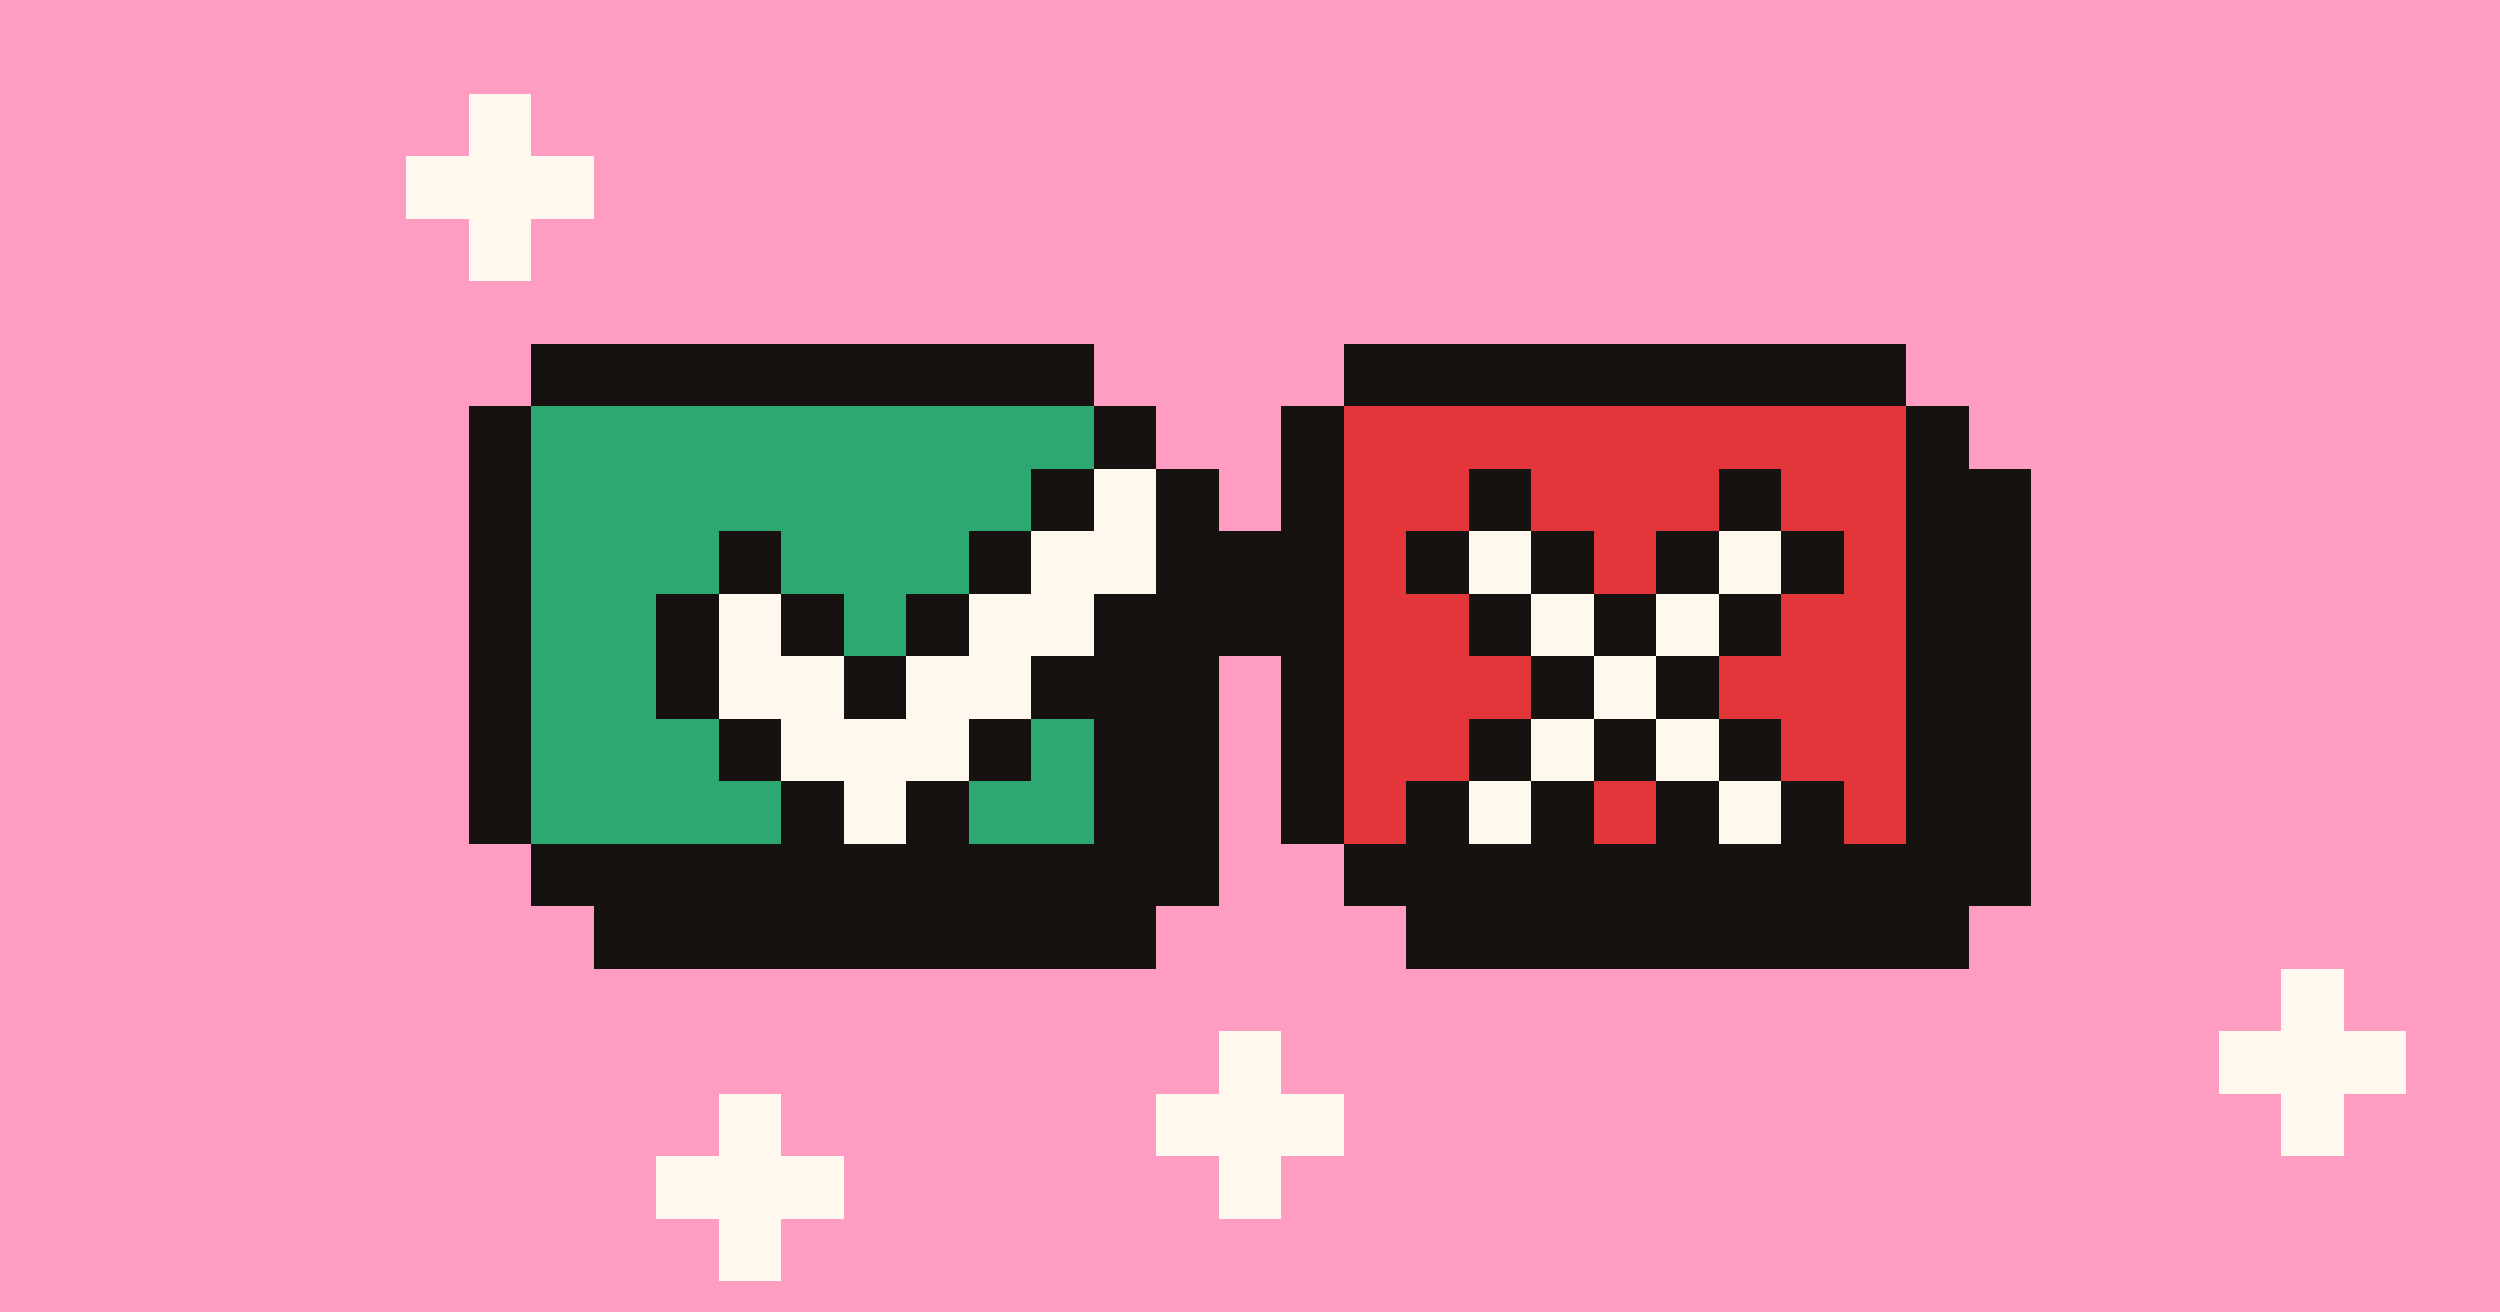
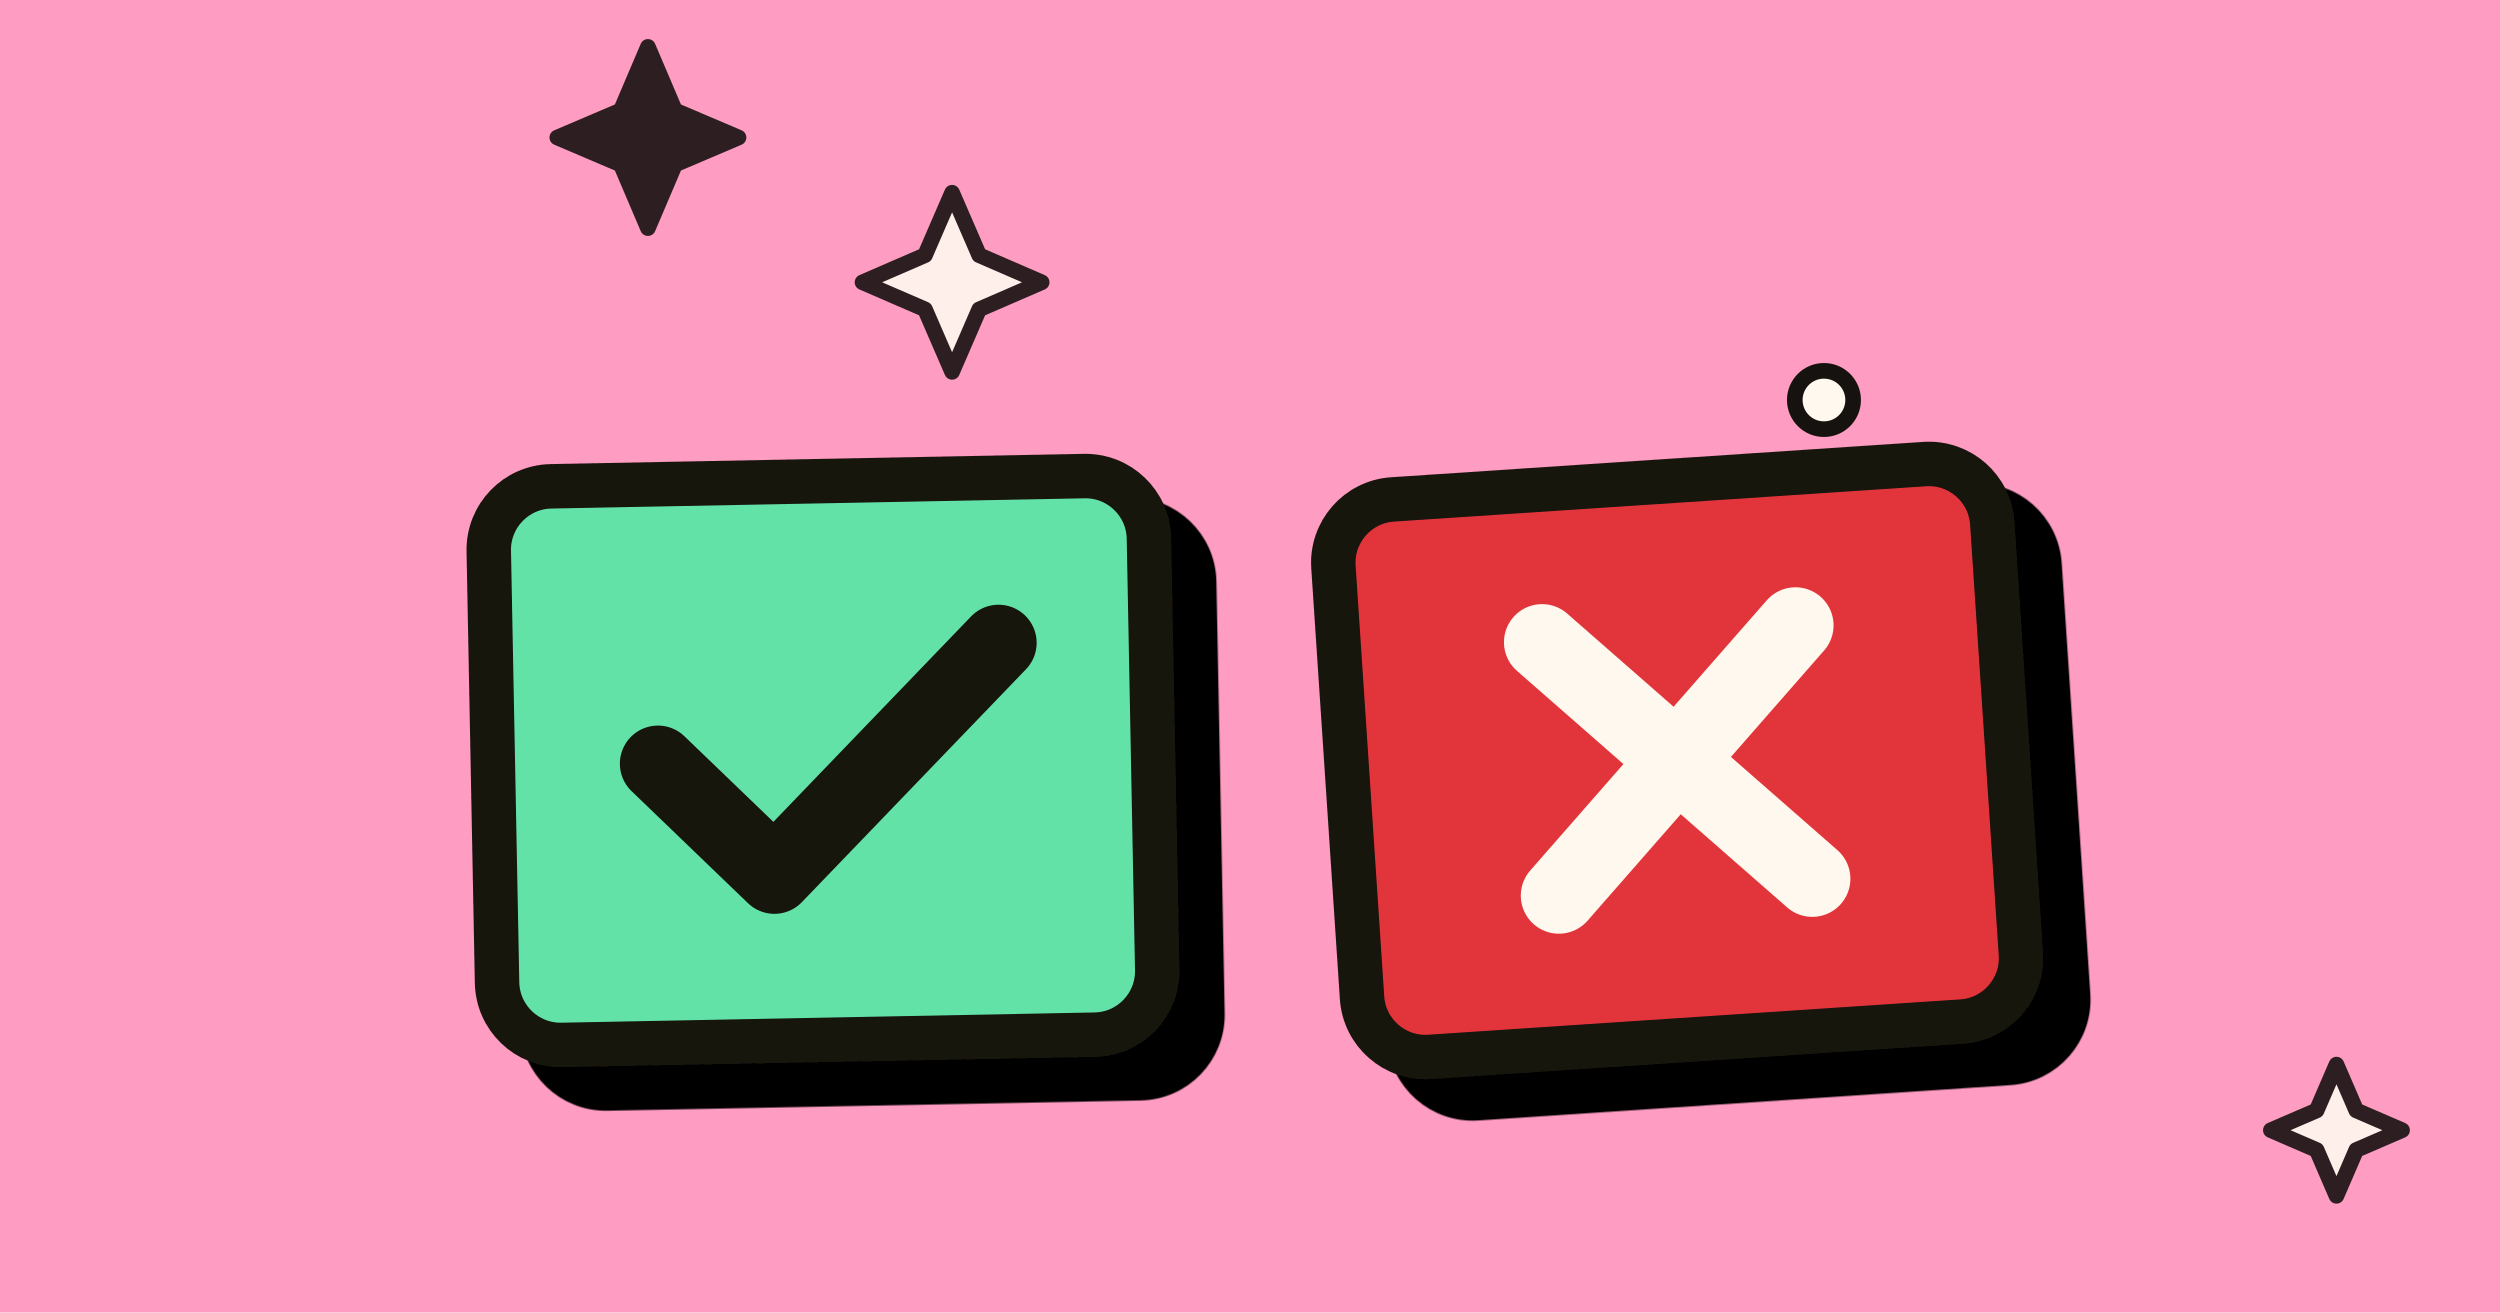
- <svg xmlns="http://www.w3.org/2000/svg" viewBox="0 0 240 126" width="240" height="126" shape-rendering="crispEdges">
+ <svg xmlns="http://www.w3.org/2000/svg" viewBox="0 0 240 126" width="240" height="126">
+   <defs>
+     <filter id="h" x="-15%" y="-15%" width="140%" height="140%">
+       <feOffset in="SourceAlpha" dx="3.5" dy="3.5" result="s" />
+       <feMerge>
+         <feMergeNode in="s" />
+         <feMergeNode in="SourceGraphic" />
+       </feMerge>
+     </filter>
+   </defs>
  <rect width="240" height="126" fill="#FF9CC2" />
-   <rect x="219" y="93" width="6" height="6" fill="#FFF8EE" />
-   <rect x="213" y="99" width="6" height="6" fill="#FFF8EE" />
-   <rect x="219" y="99" width="6" height="6" fill="#FFF8EE" />
-   <rect x="225" y="99" width="6" height="6" fill="#FFF8EE" />
-   <rect x="219" y="105" width="6" height="6" fill="#FFF8EE" />
-   <rect x="117" y="99" width="6" height="6" fill="#FFF8EE" />
-   <rect x="111" y="105" width="6" height="6" fill="#FFF8EE" />
-   <rect x="117" y="105" width="6" height="6" fill="#FFF8EE" />
-   <rect x="123" y="105" width="6" height="6" fill="#FFF8EE" />
-   <rect x="117" y="111" width="6" height="6" fill="#FFF8EE" />
-   <rect x="69" y="105" width="6" height="6" fill="#FFF8EE" />
-   <rect x="63" y="111" width="6" height="6" fill="#FFF8EE" />
-   <rect x="69" y="111" width="6" height="6" fill="#FFF8EE" />
-   <rect x="75" y="111" width="6" height="6" fill="#FFF8EE" />
-   <rect x="69" y="117" width="6" height="6" fill="#FFF8EE" />
-   <rect x="45" y="9" width="6" height="6" fill="#FFF8EE" />
-   <rect x="39" y="15" width="6" height="6" fill="#FFF8EE" />
-   <rect x="45" y="15" width="6" height="6" fill="#FFF8EE" />
-   <rect x="51" y="15" width="6" height="6" fill="#FFF8EE" />
-   <rect x="45" y="21" width="6" height="6" fill="#FFF8EE" />
-   <rect x="189" y="45" width="6" height="6" fill="#16120F" />
-   <rect x="117" y="51" width="6" height="6" fill="#16120F" />
-   <rect x="189" y="51" width="6" height="6" fill="#16120F" />
-   <rect x="111" y="57" width="12" height="6" fill="#16120F" />
-   <rect x="189" y="57" width="6" height="6" fill="#16120F" />
-   <rect x="111" y="63" width="6" height="6" fill="#16120F" />
-   <rect x="189" y="63" width="6" height="6" fill="#16120F" />
-   <rect x="111" y="69" width="6" height="6" fill="#16120F" />
-   <rect x="189" y="69" width="6" height="6" fill="#16120F" />
-   <rect x="111" y="75" width="6" height="6" fill="#16120F" />
-   <rect x="189" y="75" width="6" height="6" fill="#16120F" />
-   <rect x="105" y="81" width="12" height="6" fill="#16120F" />
-   <rect x="183" y="81" width="12" height="6" fill="#16120F" />
-   <rect x="57" y="87" width="54" height="6" fill="#16120F" />
-   <rect x="135" y="87" width="54" height="6" fill="#16120F" />
-   <rect x="51" y="33" width="54" height="6" fill="#16120F" />
-   <rect x="129" y="33" width="54" height="6" fill="#16120F" />
-   <rect x="45" y="39" width="6" height="6" fill="#16120F" />
-   <rect x="105" y="39" width="6" height="6" fill="#16120F" />
-   <rect x="123" y="39" width="6" height="6" fill="#16120F" />
-   <rect x="183" y="39" width="6" height="6" fill="#16120F" />
-   <rect x="45" y="45" width="6" height="6" fill="#16120F" />
-   <rect x="99" y="45" width="6" height="6" fill="#16120F" />
-   <rect x="111" y="45" width="6" height="6" fill="#16120F" />
-   <rect x="123" y="45" width="6" height="6" fill="#16120F" />
-   <rect x="141" y="45" width="6" height="6" fill="#16120F" />
-   <rect x="165" y="45" width="6" height="6" fill="#16120F" />
-   <rect x="183" y="45" width="6" height="6" fill="#16120F" />
-   <rect x="45" y="51" width="6" height="6" fill="#16120F" />
-   <rect x="69" y="51" width="6" height="6" fill="#16120F" />
-   <rect x="93" y="51" width="6" height="6" fill="#16120F" />
-   <rect x="111" y="51" width="6" height="6" fill="#16120F" />
-   <rect x="123" y="51" width="6" height="6" fill="#16120F" />
-   <rect x="135" y="51" width="6" height="6" fill="#16120F" />
-   <rect x="147" y="51" width="6" height="6" fill="#16120F" />
-   <rect x="159" y="51" width="6" height="6" fill="#16120F" />
-   <rect x="171" y="51" width="6" height="6" fill="#16120F" />
-   <rect x="183" y="51" width="6" height="6" fill="#16120F" />
-   <rect x="45" y="57" width="6" height="6" fill="#16120F" />
-   <rect x="63" y="57" width="6" height="6" fill="#16120F" />
-   <rect x="75" y="57" width="6" height="6" fill="#16120F" />
-   <rect x="87" y="57" width="6" height="6" fill="#16120F" />
-   <rect x="105" y="57" width="6" height="6" fill="#16120F" />
-   <rect x="123" y="57" width="6" height="6" fill="#16120F" />
-   <rect x="141" y="57" width="6" height="6" fill="#16120F" />
-   <rect x="153" y="57" width="6" height="6" fill="#16120F" />
-   <rect x="165" y="57" width="6" height="6" fill="#16120F" />
-   <rect x="183" y="57" width="6" height="6" fill="#16120F" />
-   <rect x="45" y="63" width="6" height="6" fill="#16120F" />
-   <rect x="63" y="63" width="6" height="6" fill="#16120F" />
-   <rect x="81" y="63" width="6" height="6" fill="#16120F" />
-   <rect x="99" y="63" width="12" height="6" fill="#16120F" />
-   <rect x="123" y="63" width="6" height="6" fill="#16120F" />
-   <rect x="147" y="63" width="6" height="6" fill="#16120F" />
-   <rect x="159" y="63" width="6" height="6" fill="#16120F" />
-   <rect x="183" y="63" width="6" height="6" fill="#16120F" />
-   <rect x="45" y="69" width="6" height="6" fill="#16120F" />
-   <rect x="69" y="69" width="6" height="6" fill="#16120F" />
-   <rect x="93" y="69" width="6" height="6" fill="#16120F" />
-   <rect x="105" y="69" width="6" height="6" fill="#16120F" />
-   <rect x="123" y="69" width="6" height="6" fill="#16120F" />
-   <rect x="141" y="69" width="6" height="6" fill="#16120F" />
-   <rect x="153" y="69" width="6" height="6" fill="#16120F" />
-   <rect x="165" y="69" width="6" height="6" fill="#16120F" />
-   <rect x="183" y="69" width="6" height="6" fill="#16120F" />
-   <rect x="45" y="75" width="6" height="6" fill="#16120F" />
-   <rect x="75" y="75" width="6" height="6" fill="#16120F" />
-   <rect x="87" y="75" width="6" height="6" fill="#16120F" />
-   <rect x="105" y="75" width="6" height="6" fill="#16120F" />
-   <rect x="123" y="75" width="6" height="6" fill="#16120F" />
-   <rect x="135" y="75" width="6" height="6" fill="#16120F" />
-   <rect x="147" y="75" width="6" height="6" fill="#16120F" />
-   <rect x="159" y="75" width="6" height="6" fill="#16120F" />
-   <rect x="171" y="75" width="6" height="6" fill="#16120F" />
-   <rect x="183" y="75" width="6" height="6" fill="#16120F" />
-   <rect x="51" y="81" width="54" height="6" fill="#16120F" />
-   <rect x="129" y="81" width="54" height="6" fill="#16120F" />
-   <rect x="51" y="39" width="54" height="6" fill="#2EA873" />
-   <rect x="51" y="45" width="48" height="6" fill="#2EA873" />
-   <rect x="51" y="51" width="18" height="6" fill="#2EA873" />
-   <rect x="75" y="51" width="18" height="6" fill="#2EA873" />
-   <rect x="51" y="57" width="12" height="6" fill="#2EA873" />
-   <rect x="81" y="57" width="6" height="6" fill="#2EA873" />
-   <rect x="51" y="63" width="12" height="6" fill="#2EA873" />
-   <rect x="51" y="69" width="18" height="6" fill="#2EA873" />
-   <rect x="99" y="69" width="6" height="6" fill="#2EA873" />
-   <rect x="51" y="75" width="24" height="6" fill="#2EA873" />
-   <rect x="93" y="75" width="12" height="6" fill="#2EA873" />
-   <rect x="105" y="45" width="6" height="6" fill="#FFF8EE" />
-   <rect x="99" y="51" width="12" height="6" fill="#FFF8EE" />
-   <rect x="141" y="51" width="6" height="6" fill="#FFF8EE" />
-   <rect x="165" y="51" width="6" height="6" fill="#FFF8EE" />
-   <rect x="69" y="57" width="6" height="6" fill="#FFF8EE" />
-   <rect x="93" y="57" width="12" height="6" fill="#FFF8EE" />
-   <rect x="147" y="57" width="6" height="6" fill="#FFF8EE" />
-   <rect x="159" y="57" width="6" height="6" fill="#FFF8EE" />
-   <rect x="69" y="63" width="12" height="6" fill="#FFF8EE" />
-   <rect x="87" y="63" width="12" height="6" fill="#FFF8EE" />
-   <rect x="153" y="63" width="6" height="6" fill="#FFF8EE" />
-   <rect x="75" y="69" width="18" height="6" fill="#FFF8EE" />
-   <rect x="147" y="69" width="6" height="6" fill="#FFF8EE" />
-   <rect x="159" y="69" width="6" height="6" fill="#FFF8EE" />
-   <rect x="81" y="75" width="6" height="6" fill="#FFF8EE" />
-   <rect x="141" y="75" width="6" height="6" fill="#FFF8EE" />
-   <rect x="165" y="75" width="6" height="6" fill="#FFF8EE" />
-   <rect x="129" y="39" width="54" height="6" fill="#E2363B" />
-   <rect x="129" y="45" width="12" height="6" fill="#E2363B" />
-   <rect x="147" y="45" width="18" height="6" fill="#E2363B" />
-   <rect x="171" y="45" width="12" height="6" fill="#E2363B" />
-   <rect x="129" y="51" width="6" height="6" fill="#E2363B" />
-   <rect x="153" y="51" width="6" height="6" fill="#E2363B" />
-   <rect x="177" y="51" width="6" height="6" fill="#E2363B" />
-   <rect x="129" y="57" width="12" height="6" fill="#E2363B" />
-   <rect x="171" y="57" width="12" height="6" fill="#E2363B" />
-   <rect x="129" y="63" width="18" height="6" fill="#E2363B" />
-   <rect x="165" y="63" width="18" height="6" fill="#E2363B" />
-   <rect x="129" y="69" width="12" height="6" fill="#E2363B" />
-   <rect x="171" y="69" width="12" height="6" fill="#E2363B" />
-   <rect x="129" y="75" width="6" height="6" fill="#E2363B" />
-   <rect x="153" y="75" width="6" height="6" fill="#E2363B" />
-   <rect x="177" y="75" width="6" height="6" fill="#E2363B" />
+   <path d="M224.3 102.2l1.9 4.4 4.4 1.9-4.4 1.9-1.9 4.4-1.9-4.4-4.4-1.9 4.4-1.9z" fill="#FFF8EE" stroke="#16120F" stroke-width="1.5" stroke-linejoin="round" opacity=".9" />
+   <path d="M62.2 4.5l2.6 6.1 6.1 2.6-6.1 2.6-2.6 6.1-2.6-6.1-6.1-2.6 6.1-2.6z" fill="#16120F" stroke="#16120F" stroke-width="1.5" stroke-linejoin="round" opacity=".9" />
+   <path d="M91.4 18.5l2.6 6.0 6.0 2.6-6.0 2.6-2.6 6.0-2.6-6.0-6.0-2.6 6.0-2.6z" fill="#FFF8EE" stroke="#16120F" stroke-width="1.5" stroke-linejoin="round" opacity=".9" />
+   <circle cx="175.1" cy="38.4" r="2.8" fill="#FFF8EE" stroke="#16120F" stroke-width="1.5" />
+   <g transform="translate(40.0 34.0) rotate(-1.1 39.0 39.0) scale(1.219)" filter="url(#h)">
+     <rect x="6" y="10" width="52" height="44" rx="5" fill="#63E2A8" stroke="#16120F" stroke-width="3.5" stroke-linejoin="round" stroke-linecap="round" />
+     <path d="M19 32l9 9 18-18" fill="none" stroke="#16120F" stroke-width="6" stroke-linecap="round" stroke-linejoin="round" />
+   </g>
+   <g transform="translate(122.0 34.0) rotate(-3.8 39.0 39.0) scale(1.219)" filter="url(#h)">
+     <rect x="6" y="10" width="52" height="44" rx="5" fill="#E2363B" stroke="#16120F" stroke-width="3.5" stroke-linejoin="round" stroke-linecap="round" />
+     <path d="M22 22l20 20M42 22L22 42" stroke="#FFF8EE" stroke-width="6" stroke-linecap="round" />
+   </g>
</svg>
